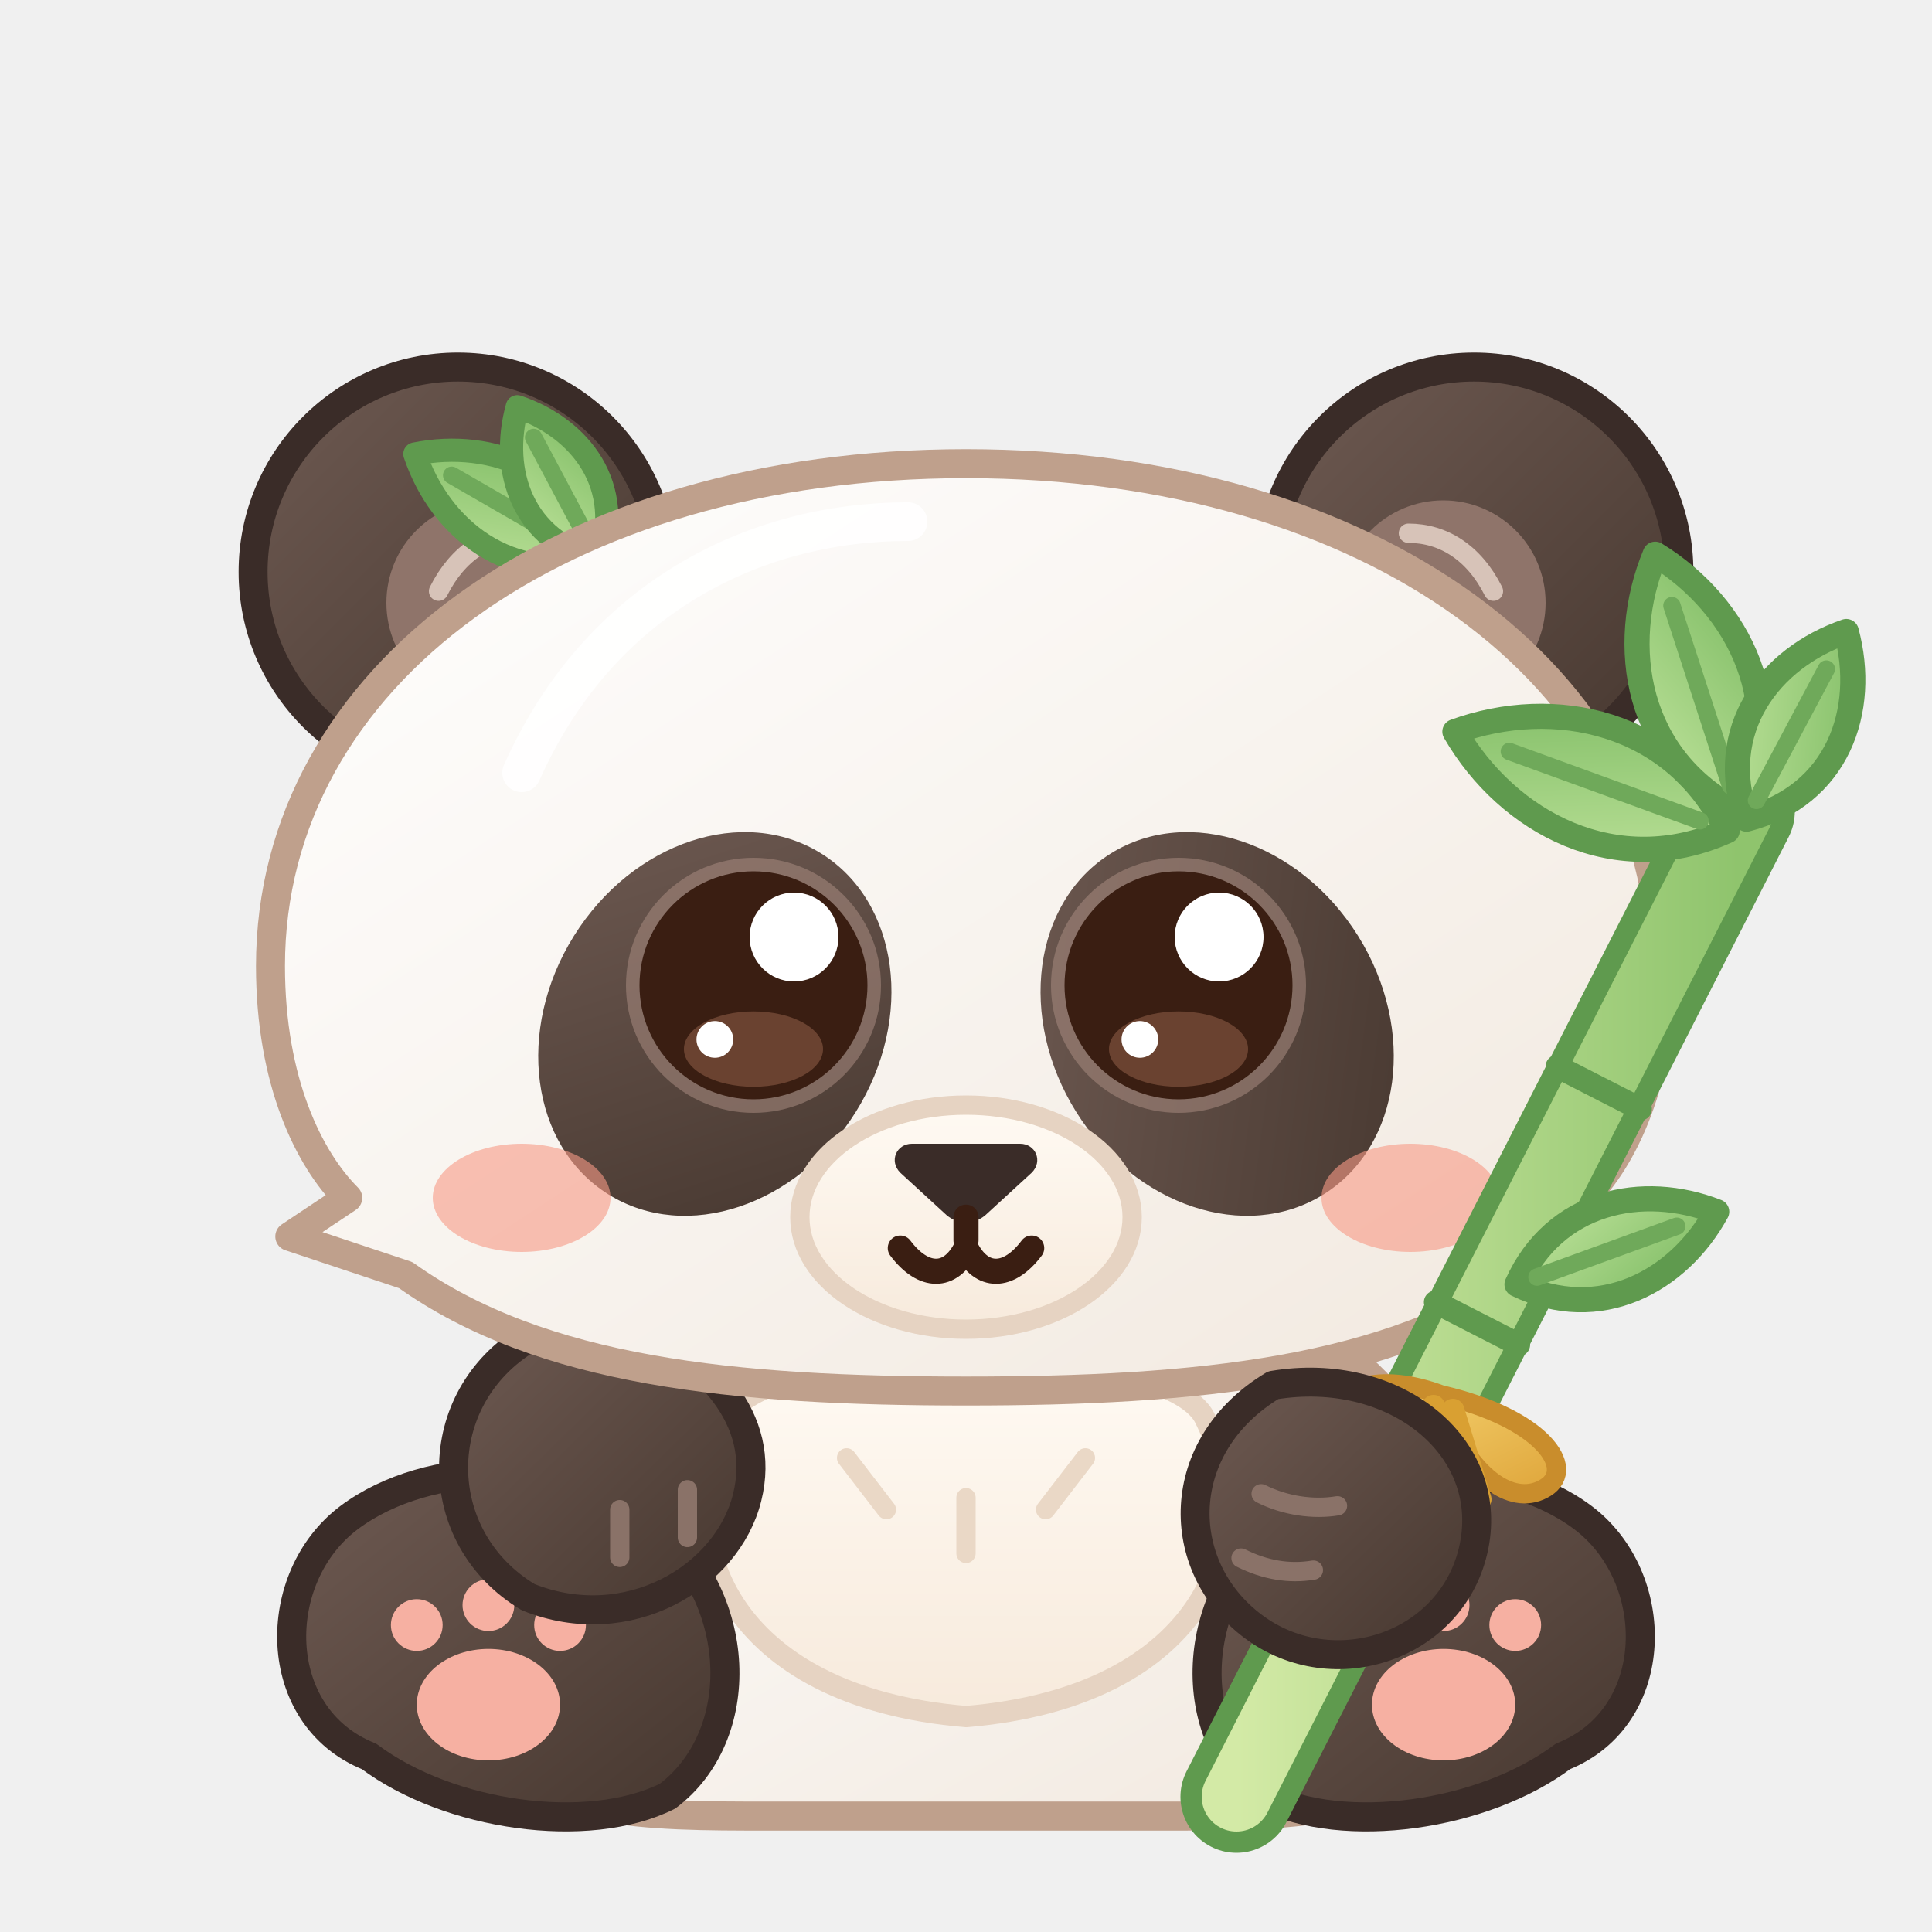
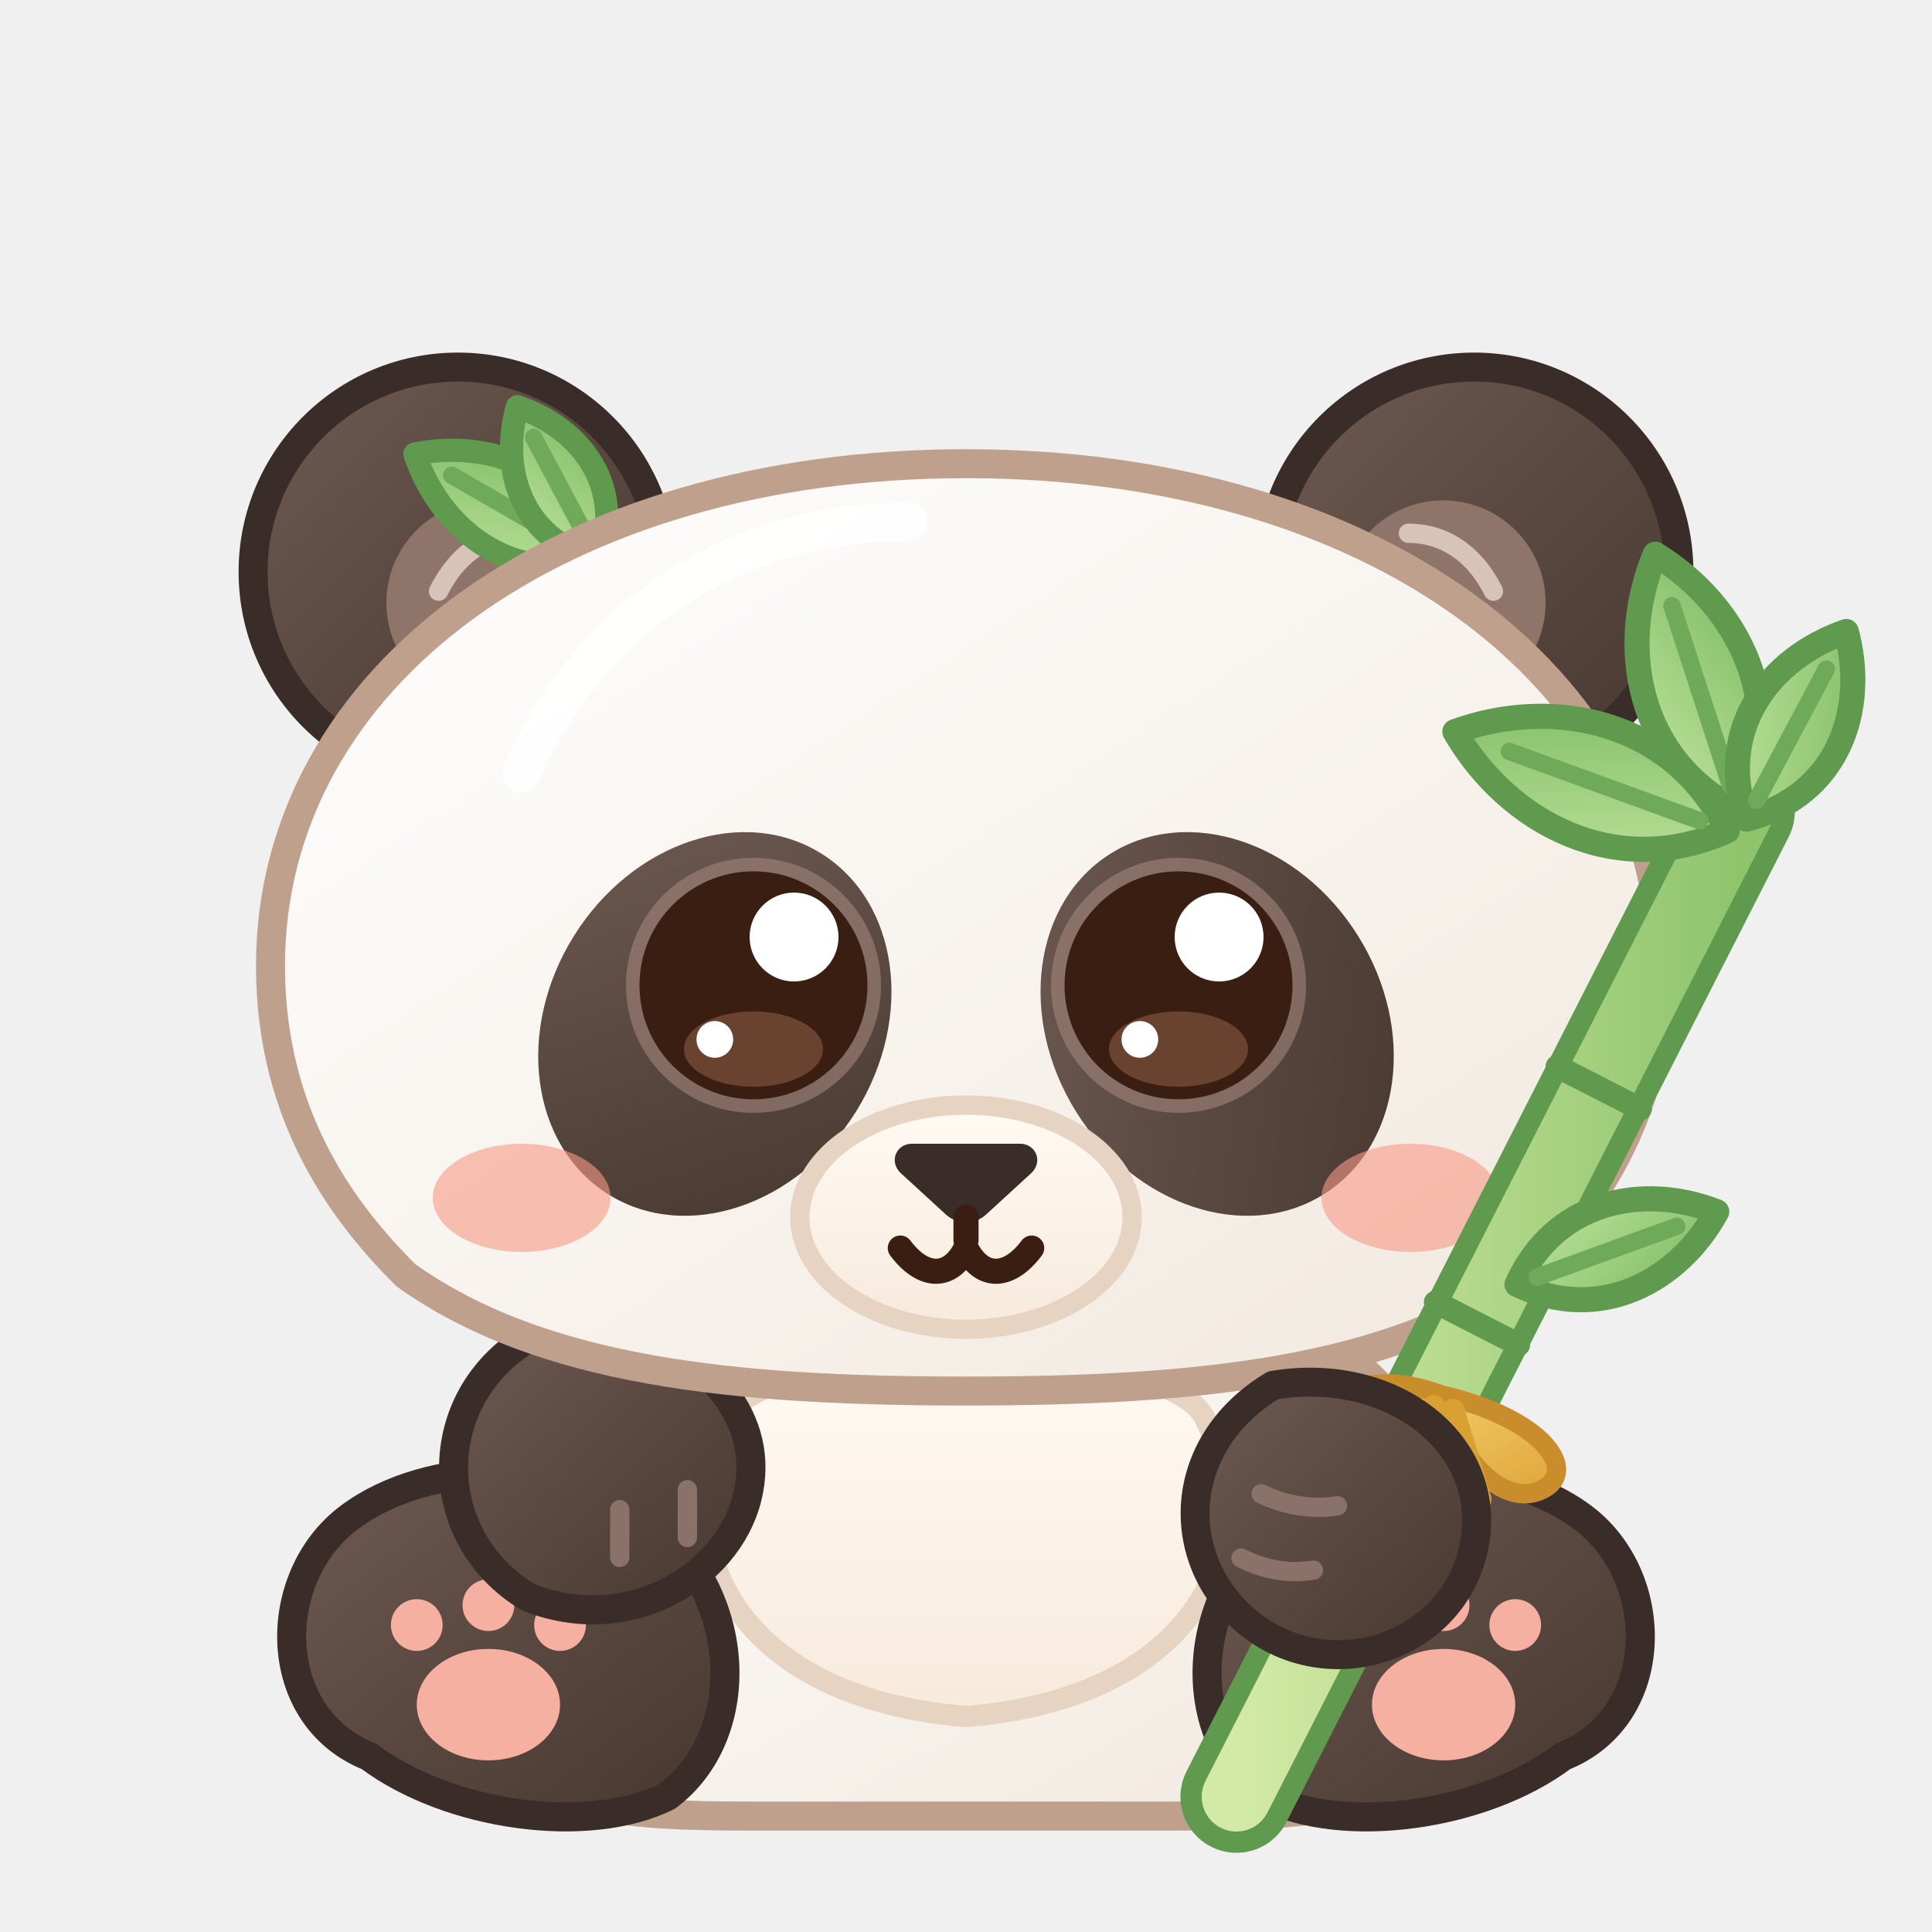
<svg xmlns="http://www.w3.org/2000/svg" viewBox="0 0 100 100" width="480" height="480">
  <defs>
    <linearGradient id="bamboo-f4-fur" x1="0" y1="0" x2="1" y2="1">
      <stop offset="0" stop-color="#ffffff" />
      <stop offset="1" stop-color="#f1e8de" />
    </linearGradient>
    <linearGradient id="bamboo-f4-dark" x1="0" y1="0" x2="1" y2="1">
      <stop offset="0" stop-color="#6e5a52" />
      <stop offset="1" stop-color="#46372f" />
    </linearGradient>
    <linearGradient id="bamboo-f4-cream" x1="0" y1="0" x2="0" y2="1">
      <stop offset="0" stop-color="#fffaf3" />
      <stop offset="1" stop-color="#f7eadc" />
    </linearGradient>
    <linearGradient id="bamboo-f4-leaf" x1="0" y1="0" x2="1" y2="1">
      <stop offset="0" stop-color="#bfe39b" />
      <stop offset="1" stop-color="#7dbb63" />
    </linearGradient>
    <linearGradient id="bamboo-f4-stalk" x1="0" y1="0" x2="1" y2="0">
      <stop offset="0" stop-color="#d3eaa6" />
      <stop offset="1" stop-color="#8fc46d" />
    </linearGradient>
    <linearGradient id="bamboo-f4-gold" x1="0" y1="0" x2="1" y2="1">
      <stop offset="0" stop-color="#f8d978" />
      <stop offset="1" stop-color="#dfa53a" />
    </linearGradient>
    <linearGradient id="bamboo-f4-gleaf" x1="0" y1="0" x2="1" y2="1">
      <stop offset="0" stop-color="#fbe9a0" />
      <stop offset="1" stop-color="#e3ad3f" />
    </linearGradient>
  </defs>
  <g stroke-linejoin="round" stroke-linecap="round">
    <g transform="translate(50.00 94.00) scale(1.03 1.03) translate(-50 -94)">
      <path d="M26 90C21 77 31 65 50 65 69 65 79 77 74 90 72 94 66 94 60 94H40C34 94 28 94 26 90Z" fill="url(#bamboo-f4-fur)" stroke="#bfa08c" stroke-width="1.46" />
      <path d="M38 74C40 70 60 70 62 74 65 80 62 88 50 89 38 88 35 80 38 74Z" fill="url(#bamboo-f4-cream)" stroke="#e6d3c2" stroke-width="1.07" />
-       <path d="M44 76l2 2.6M56 76l-2 2.6M50 78v2.8" stroke="#ead8c6" stroke-width="0.97" />
      <path d="M20 91C15 89 15 82 19 79 23 76 30 76 34 79 39 83 39 90 35 93 31 95 24 94 20 91Z" fill="url(#bamboo-f4-dark)" stroke="#3a2c28" stroke-width="1.46" />
      <path d="M80 91C85 89 85 82 81 79 77 76 70 76 66 79 61 83 61 90 65 93 69 95 76 94 80 91Z" fill="url(#bamboo-f4-dark)" stroke="#3a2c28" stroke-width="1.46" />
      <ellipse cx="26" cy="88.4" rx="3.6" ry="2.8" fill="#f6b0a2" />
      <circle cx="22.4" cy="84.4" r="1.3" fill="#f6b0a2" />
      <circle cx="26" cy="83.4" r="1.3" fill="#f6b0a2" />
      <circle cx="29.6" cy="84.4" r="1.3" fill="#f6b0a2" />
      <ellipse cx="74" cy="88.4" rx="3.6" ry="2.8" fill="#f6b0a2" />
      <circle cx="70.4" cy="84.4" r="1.3" fill="#f6b0a2" />
      <circle cx="74" cy="83.4" r="1.3" fill="#f6b0a2" />
      <circle cx="77.6" cy="84.4" r="1.3" fill="#f6b0a2" />
      <path d="M28 70C23 73 23 80 28 83 33 85 38 82 39 78 40 74 37 71 33 69Z" fill="url(#bamboo-f4-dark)" stroke="#3a2c28" stroke-width="1.46" />
      <path d="M32.6 78.6v2.4M36 77.6v2.4" stroke="#8a7268" stroke-width="0.97" />
    </g>
    <circle cx="23.7" cy="29.6" r="10.6" fill="url(#bamboo-f4-dark)" stroke="#3a2c28" stroke-width="1.5" />
    <circle cx="25.3" cy="31.2" r="5.3" fill="#8f746a" />
    <path d="M22.7 30.6c1 -2 2.6 -3 4.4 -3" stroke="#d7c3b8" stroke-width="1" fill="none" />
    <circle cx="76.3" cy="29.6" r="10.6" fill="url(#bamboo-f4-dark)" stroke="#3a2c28" stroke-width="1.5" />
    <circle cx="74.7" cy="31.2" r="5.3" fill="#8f746a" />
    <path d="M77.3 30.6c-1 -2 -2.6 -3 -4.4 -3" stroke="#d7c3b8" stroke-width="1" fill="none" />
    <path transform="translate(31 29) rotate(-150)" d="M0 0C3.30 -3.40 7.92 -2.72 11 0C7.92 2.72 3.30 3.40 0 0Z" fill="url(#bamboo-f4-leaf)" stroke="#5f9a4e" stroke-width="1.2" />
    <path transform="translate(31 29) rotate(-150)" d="M1.10 0L8.80 0" stroke="#6fa95a" stroke-width=".9" fill="none" />
    <path transform="translate(31 29) rotate(-118)" d="M0 0C2.70 -3.00 6.48 -2.40 9 0C6.48 2.40 2.70 3.00 0 0Z" fill="url(#bamboo-f4-leaf)" stroke="#5f9a4e" stroke-width="1.2" />
    <path transform="translate(31 29) rotate(-118)" d="M0.90 0L7.20 0" stroke="#6fa95a" stroke-width=".9" fill="none" />
-     <path d="M50 24C71 24 86 35 86 50 86 56 84 60 82 62L85 64 79 66C72 71 62 72 50 72S28 71 21 66L15 64 18 62C16 60 14 56 14 50 14 35 29 24 50 24Z" fill="url(#bamboo-f4-fur)" stroke="#bfa08c" stroke-width="1.5" />
+     <path d="M50 24C71 24 86 35 86 50 86 58 82 63 79 66C72 71 62 72 50 72S28 71 21 66C18 63 14 58 14 50 14 35 29 24 50 24Z" fill="url(#bamboo-f4-fur)" stroke="#bfa08c" stroke-width="1.5" />
    <ellipse cx="37" cy="53" rx="8.6" ry="10.4" transform="rotate(32 37 53)" fill="url(#bamboo-f4-dark)" />
    <ellipse cx="63" cy="53" rx="8.6" ry="10.4" transform="rotate(-32 63 53)" fill="url(#bamboo-f4-dark)" />
    <ellipse cx="50" cy="63" rx="8.6" ry="5.8" fill="url(#bamboo-f4-cream)" stroke="#e6d3c2" stroke-width="1" />
    <path d="M27 40c4-9 12-13 20-13" stroke="#fff" stroke-width="2" fill="none" opacity=".9" />
    <circle cx="39" cy="51" r="6.6" fill="#a88b80" opacity=".55" />
    <circle cx="61" cy="51" r="6.6" fill="#a88b80" opacity=".55" />
    <circle cx="39" cy="51" r="5.9" fill="#3a1e12" />
    <ellipse cx="39" cy="54.3" rx="3.6" ry="1.95" fill="#8a5a44" opacity=".6" />
    <circle cx="41.1" cy="48.5" r="2.3" fill="#fff" />
    <circle cx="37" cy="53.8" r="0.95" fill="#fff" />
    <circle cx="61" cy="51" r="5.9" fill="#3a1e12" />
    <ellipse cx="61" cy="54.3" rx="3.6" ry="1.95" fill="#8a5a44" opacity=".6" />
    <circle cx="63.1" cy="48.5" r="2.3" fill="#fff" />
    <circle cx="59" cy="53.8" r="0.95" fill="#fff" />
    <ellipse cx="27" cy="62" rx="4.6" ry="2.8" fill="#f79a86" opacity=".6" />
    <ellipse cx="73" cy="62" rx="4.6" ry="2.8" fill="#f79a86" opacity=".6" />
    <path d="M47.2 59.2h5.6c.8 0 1.2.9.6 1.5l-2.4 2.2c-.6.5-1.4.5-2 0l-2.4-2.2c-.6-.6-.2-1.5.6-1.5Z" fill="#3a2c28" />
    <path d="M50 63v1.2M46.6 64.6c1.2 1.6 2.6 1.6 3.4 0 .8 1.6 2.2 1.6 3.4 0" stroke="#3a1e12" stroke-width="1.3" fill="none" />
    <path d="M64 93L90 42" stroke="#5f9a4e" stroke-width="5.8" />
    <path d="M64 93L90 42" stroke="url(#bamboo-f4-stalk)" stroke-width="3.6" />
    <path d="M68.1 79.7L72.4 81.9" stroke="#5f9a4e" stroke-width="1.2" />
    <path d="M74.3 67.4L78.6 69.6" stroke="#5f9a4e" stroke-width="1.2" />
    <path d="M80.6 55.2L84.9 57.4" stroke="#5f9a4e" stroke-width="1.2" />
    <path transform="translate(89.4 43) rotate(-160)" d="M0 0C4.50 -4.40 10.80 -3.52 15 0C10.80 3.52 4.50 4.40 0 0Z" fill="url(#bamboo-f4-leaf)" stroke="#5f9a4e" stroke-width="1.3" />
    <path transform="translate(89.4 43) rotate(-160)" d="M1.50 0L12.00 0" stroke="#6fa95a" stroke-width=".9" fill="none" />
    <path transform="translate(90 42) rotate(-108)" d="M0 0C4.20 -4.20 10.08 -3.36 14 0C10.08 3.36 4.20 4.20 0 0Z" fill="url(#bamboo-f4-leaf)" stroke="#5f9a4e" stroke-width="1.3" />
    <path transform="translate(90 42) rotate(-108)" d="M1.40 0L11.20 0" stroke="#6fa95a" stroke-width=".9" fill="none" />
    <path transform="translate(90.4 42.4) rotate(-62)" d="M0 0C3.30 -3.60 7.92 -2.88 11 0C7.92 2.88 3.30 3.60 0 0Z" fill="url(#bamboo-f4-leaf)" stroke="#5f9a4e" stroke-width="1.3" />
    <path transform="translate(90.4 42.4) rotate(-62)" d="M1.10 0L8.80 0" stroke="#6fa95a" stroke-width=".9" fill="none" />
    <path transform="translate(78.52 66.48) rotate(-20)" d="M0 0C3.30 -3.40 7.92 -2.72 11 0C7.92 2.72 3.30 3.40 0 0Z" fill="url(#bamboo-f4-leaf)" stroke="#5f9a4e" stroke-width="1.3" />
    <path transform="translate(78.52 66.48) rotate(-20)" d="M1.10 0L8.80 0" stroke="#6fa95a" stroke-width=".9" fill="none" />
    <g transform="translate(-5.80 6.60)">
      <path d="M80.4 65.6c-3.2-1.2-5.6-.4-5.8 1.4-.2 1.8 2.4 2 6-.4 1.4 3.4 3.6 4.8 5.2 3.8 1.6-1-.2-3.6-5.4-4.8Z" fill="url(#bamboo-f4-gold)" stroke="#c98d2c" stroke-width="1" />
      <path d="M80 66.2l-3 3.8M81 66.4l1.4 4.6" stroke="#d9a032" stroke-width="1.2" />
    </g>
    <g transform="translate(68.50 79.50) scale(1.04 1.04) translate(-68.5 -79.5)">
      <path d="M66 72C72 71 77 75 76 80 75 85 69 87 65 84 61 81 61 75 66 72Z" fill="url(#bamboo-f4-dark)" stroke="#3a2c28" stroke-width="1.44" />
      <path d="M64.4 80.6c1.2.6 2.4.8 3.6.6M65.4 77.4c1.2.6 2.6.8 3.8.6" stroke="#8a7268" stroke-width="0.96" />
    </g>
  </g>
</svg>
